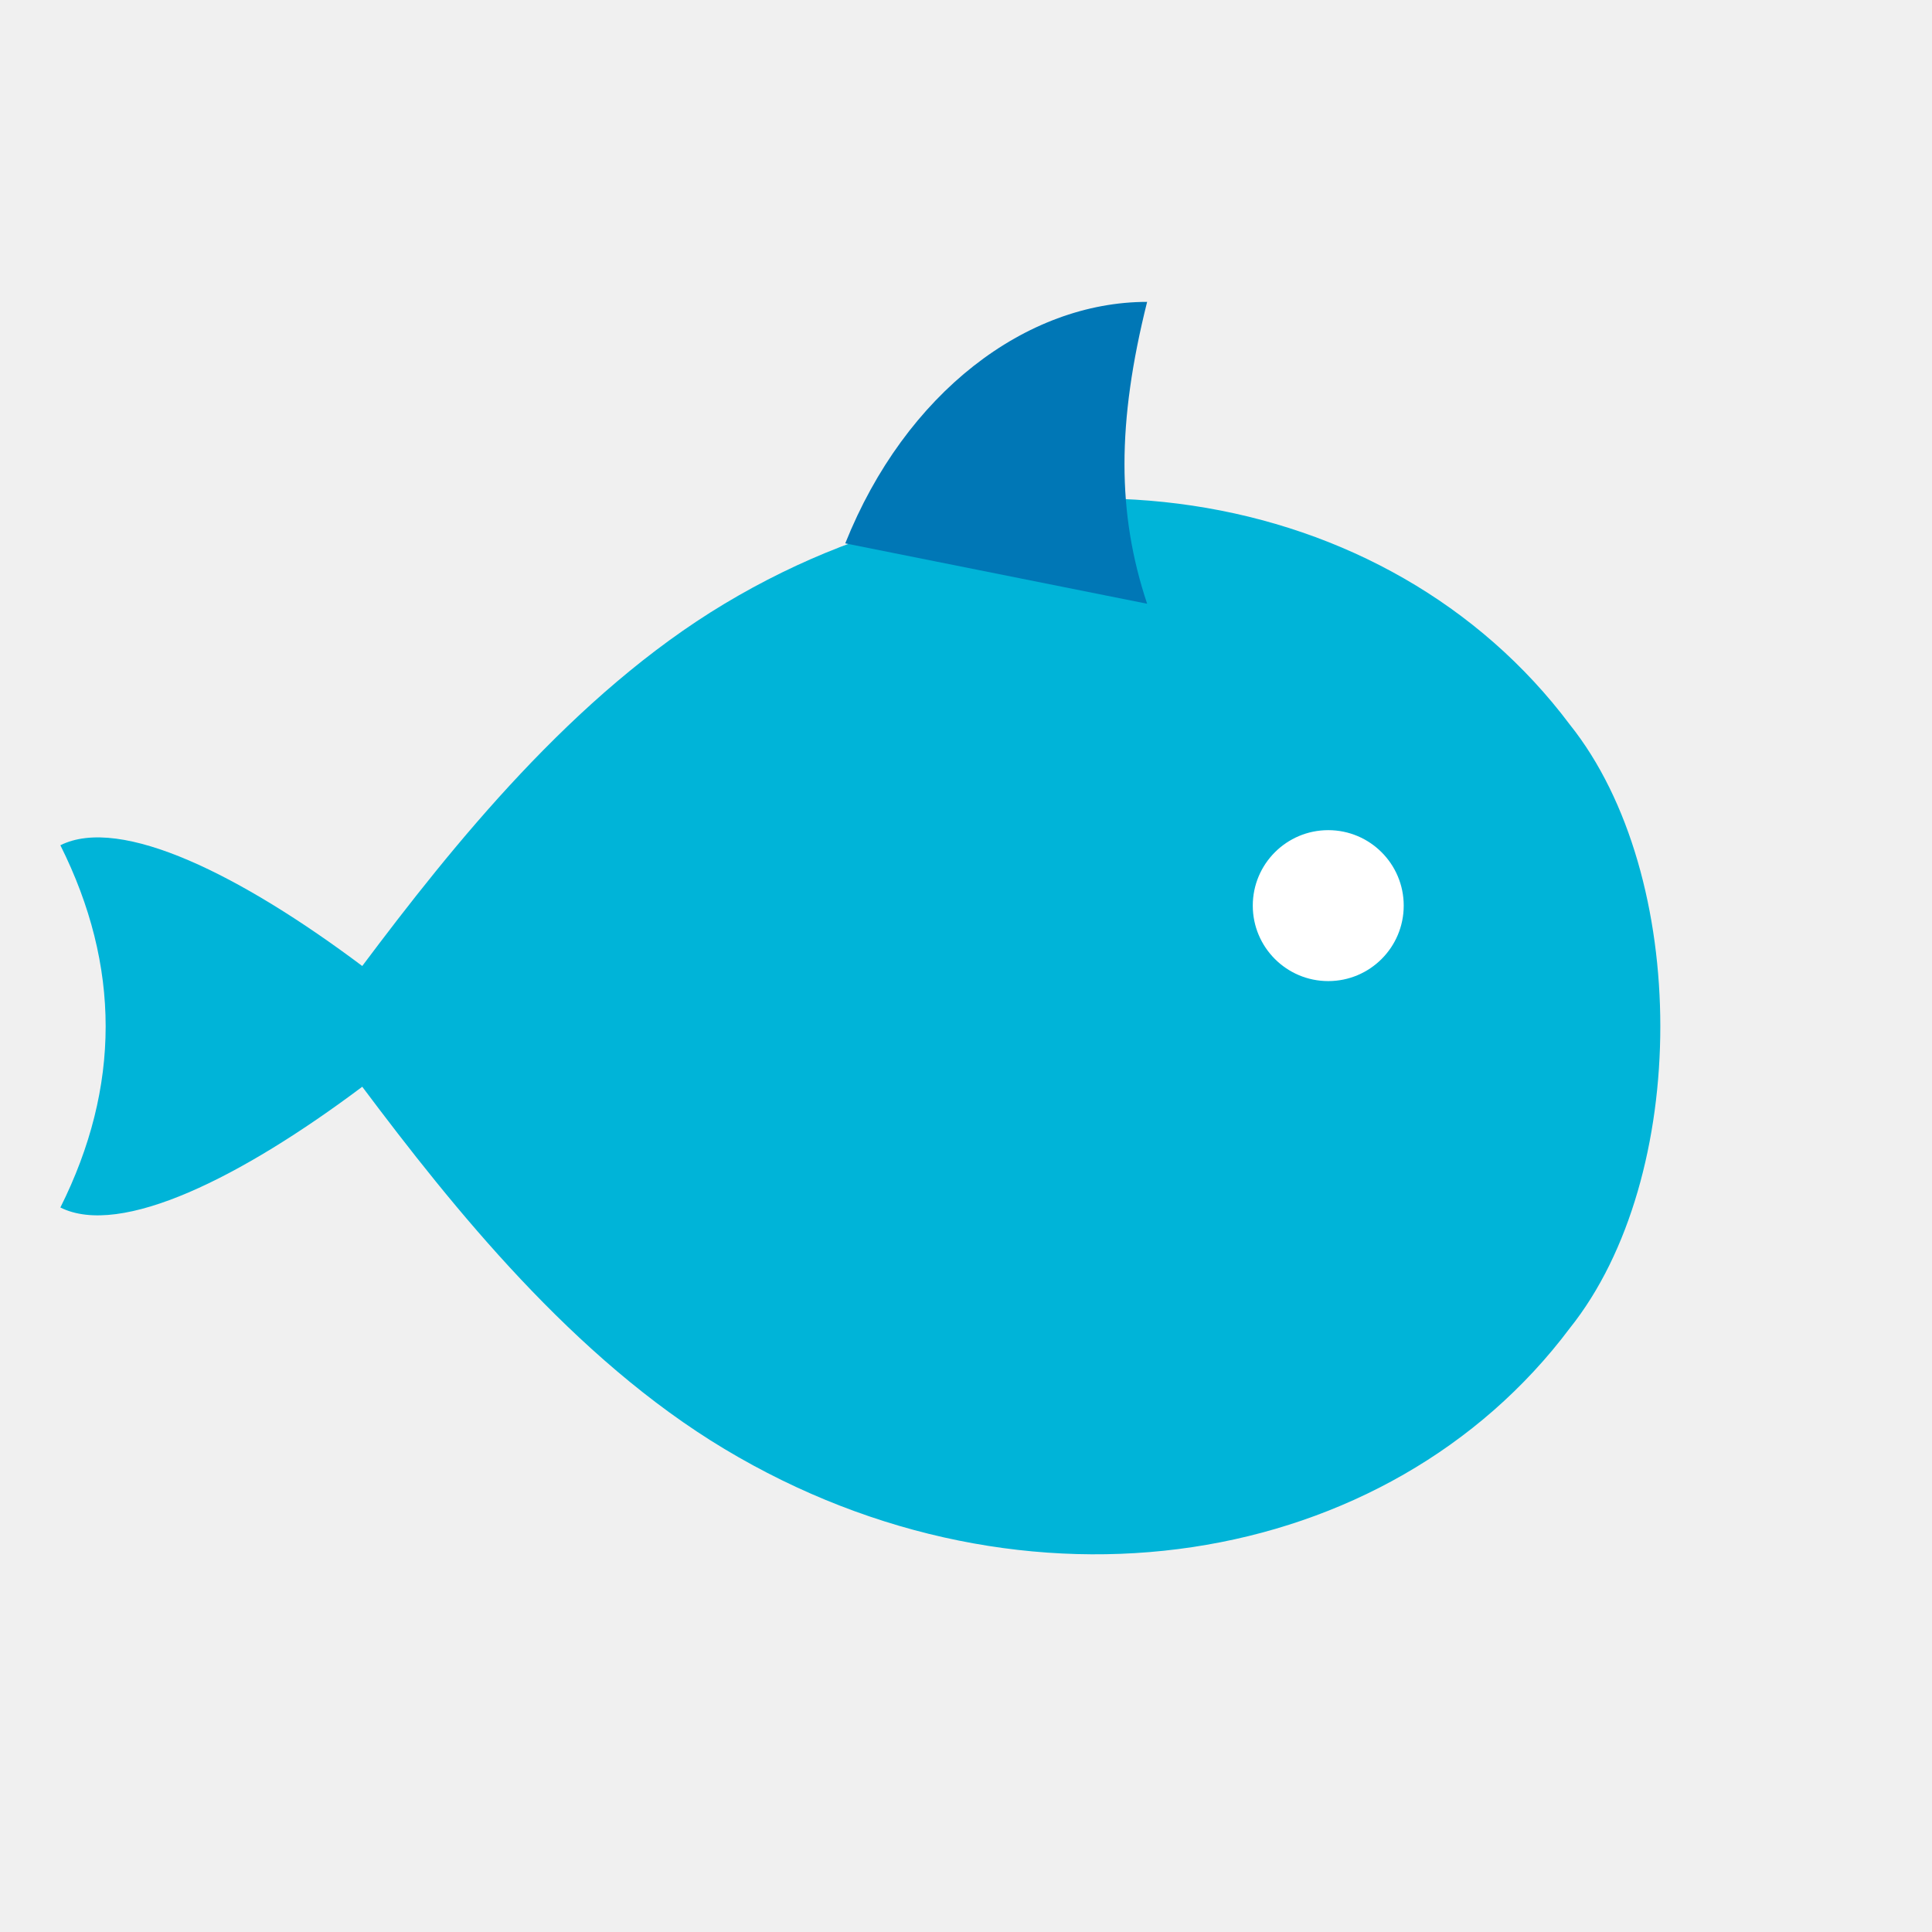
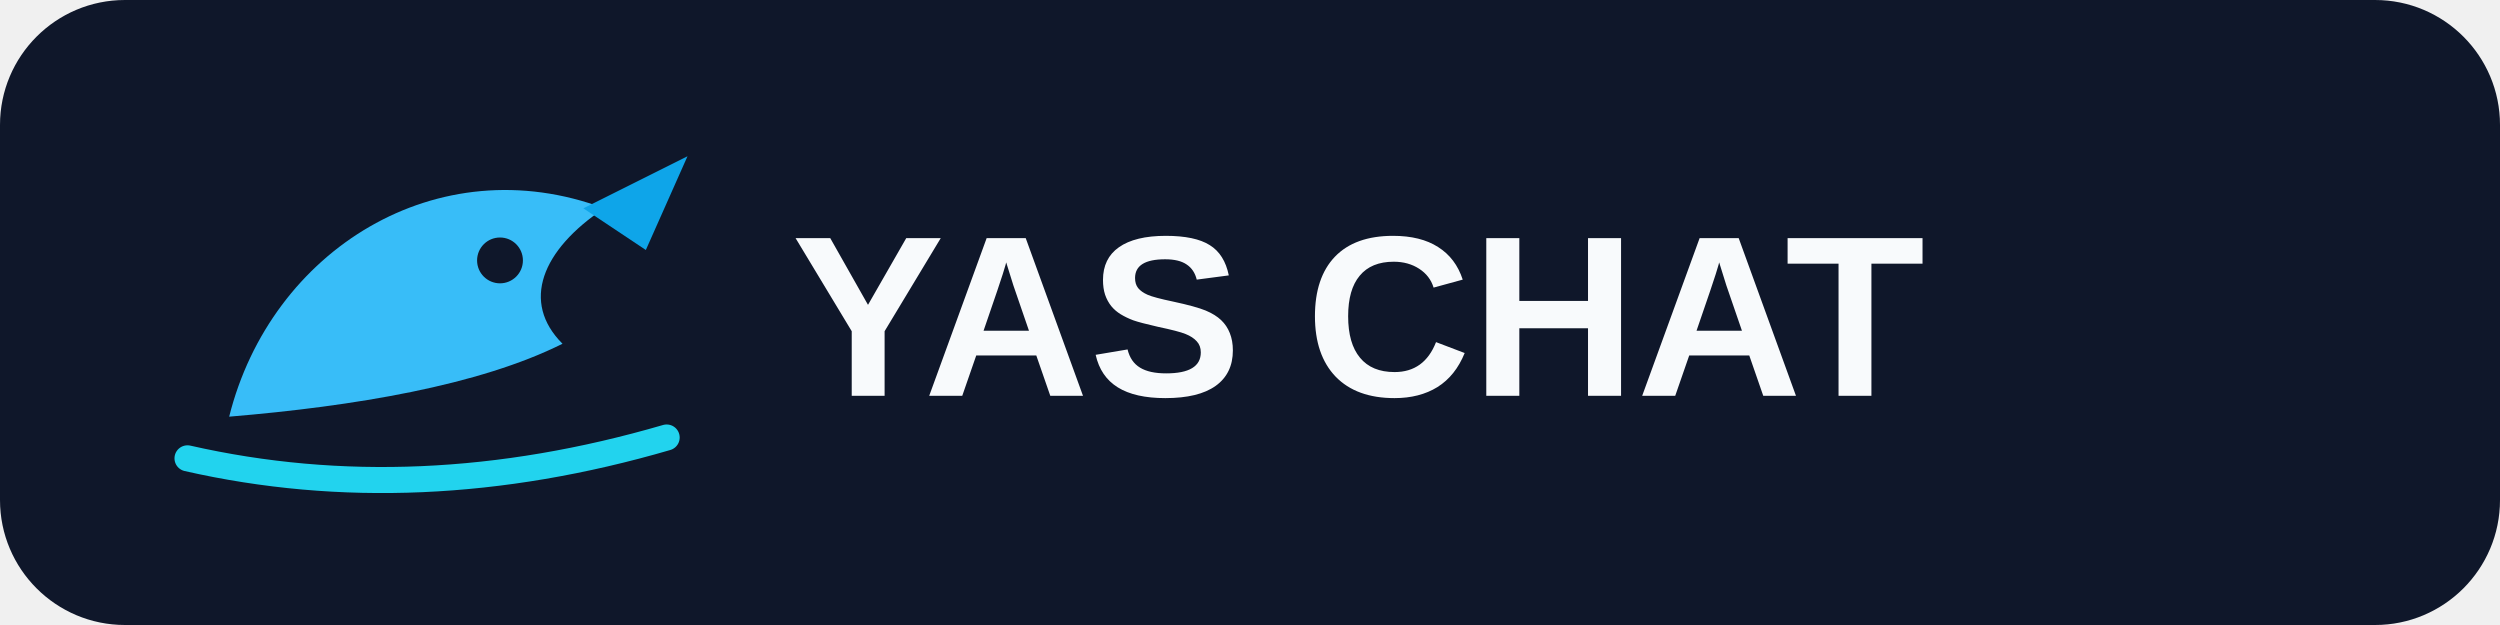
- <svg xmlns="http://www.w3.org/2000/svg" viewBox="0 0 64 64" width="32" height="32">
-   <style>@keyframes jump{0%,100%{transform:translateY(2px) rotate(-10deg)}50%{transform:translateY(-4px) rotate(12deg)}}.fish{animation:jump 1.5s infinite ease-in-out;transform-origin:center}</style>
-   <g class="fish" fill="#00b4d8">
-     <path d="M52 24c-6-8-18-10-28-4-5 3-9 8-12 12-4-3-8-5-10-4 2 4 2 8 0 12 2 1 6-1 10-4 3 4 7 9 12 12 10 6 22 4 28-4 4-5 4-15 0-20z" />
-     <circle cx="44" cy="30" r="2.5" fill="#ffffff" />
-     <path d="M28 18c2-5 6-8 10-8-1 4-1 7 0 10z" fill="#0077b6" />
-   </g>
+ <svg xmlns="http://www.w3.org/2000/svg" viewBox="0 0 240 60" width="240" height="60" role="img" aria-label="YAS CHAT">
+   <rect width="240" height="60" rx="12" fill="#0f172a" />
+   <path d="M22 40 C26 24, 42 14, 58 20 C52 24, 50 29, 54 33 C46 37, 34 39, 22 40 Z" fill="#38bdf8" />
+   <path d="M56 20 L66 15 L62 24 Z" fill="#0ea5e9" />
+   <circle cx="48" cy="25" r="2.2" fill="#0f172a" />
+   <path d="M18 44 Q40 49 64 42" stroke="#22d3ee" stroke-width="2.5" fill="none" stroke-linecap="round" />
+   <text x="76" y="38" fill="#f8fafc" font-family="Arial, sans-serif" font-size="22" font-weight="700">YAS CHAT</text>
</svg>
